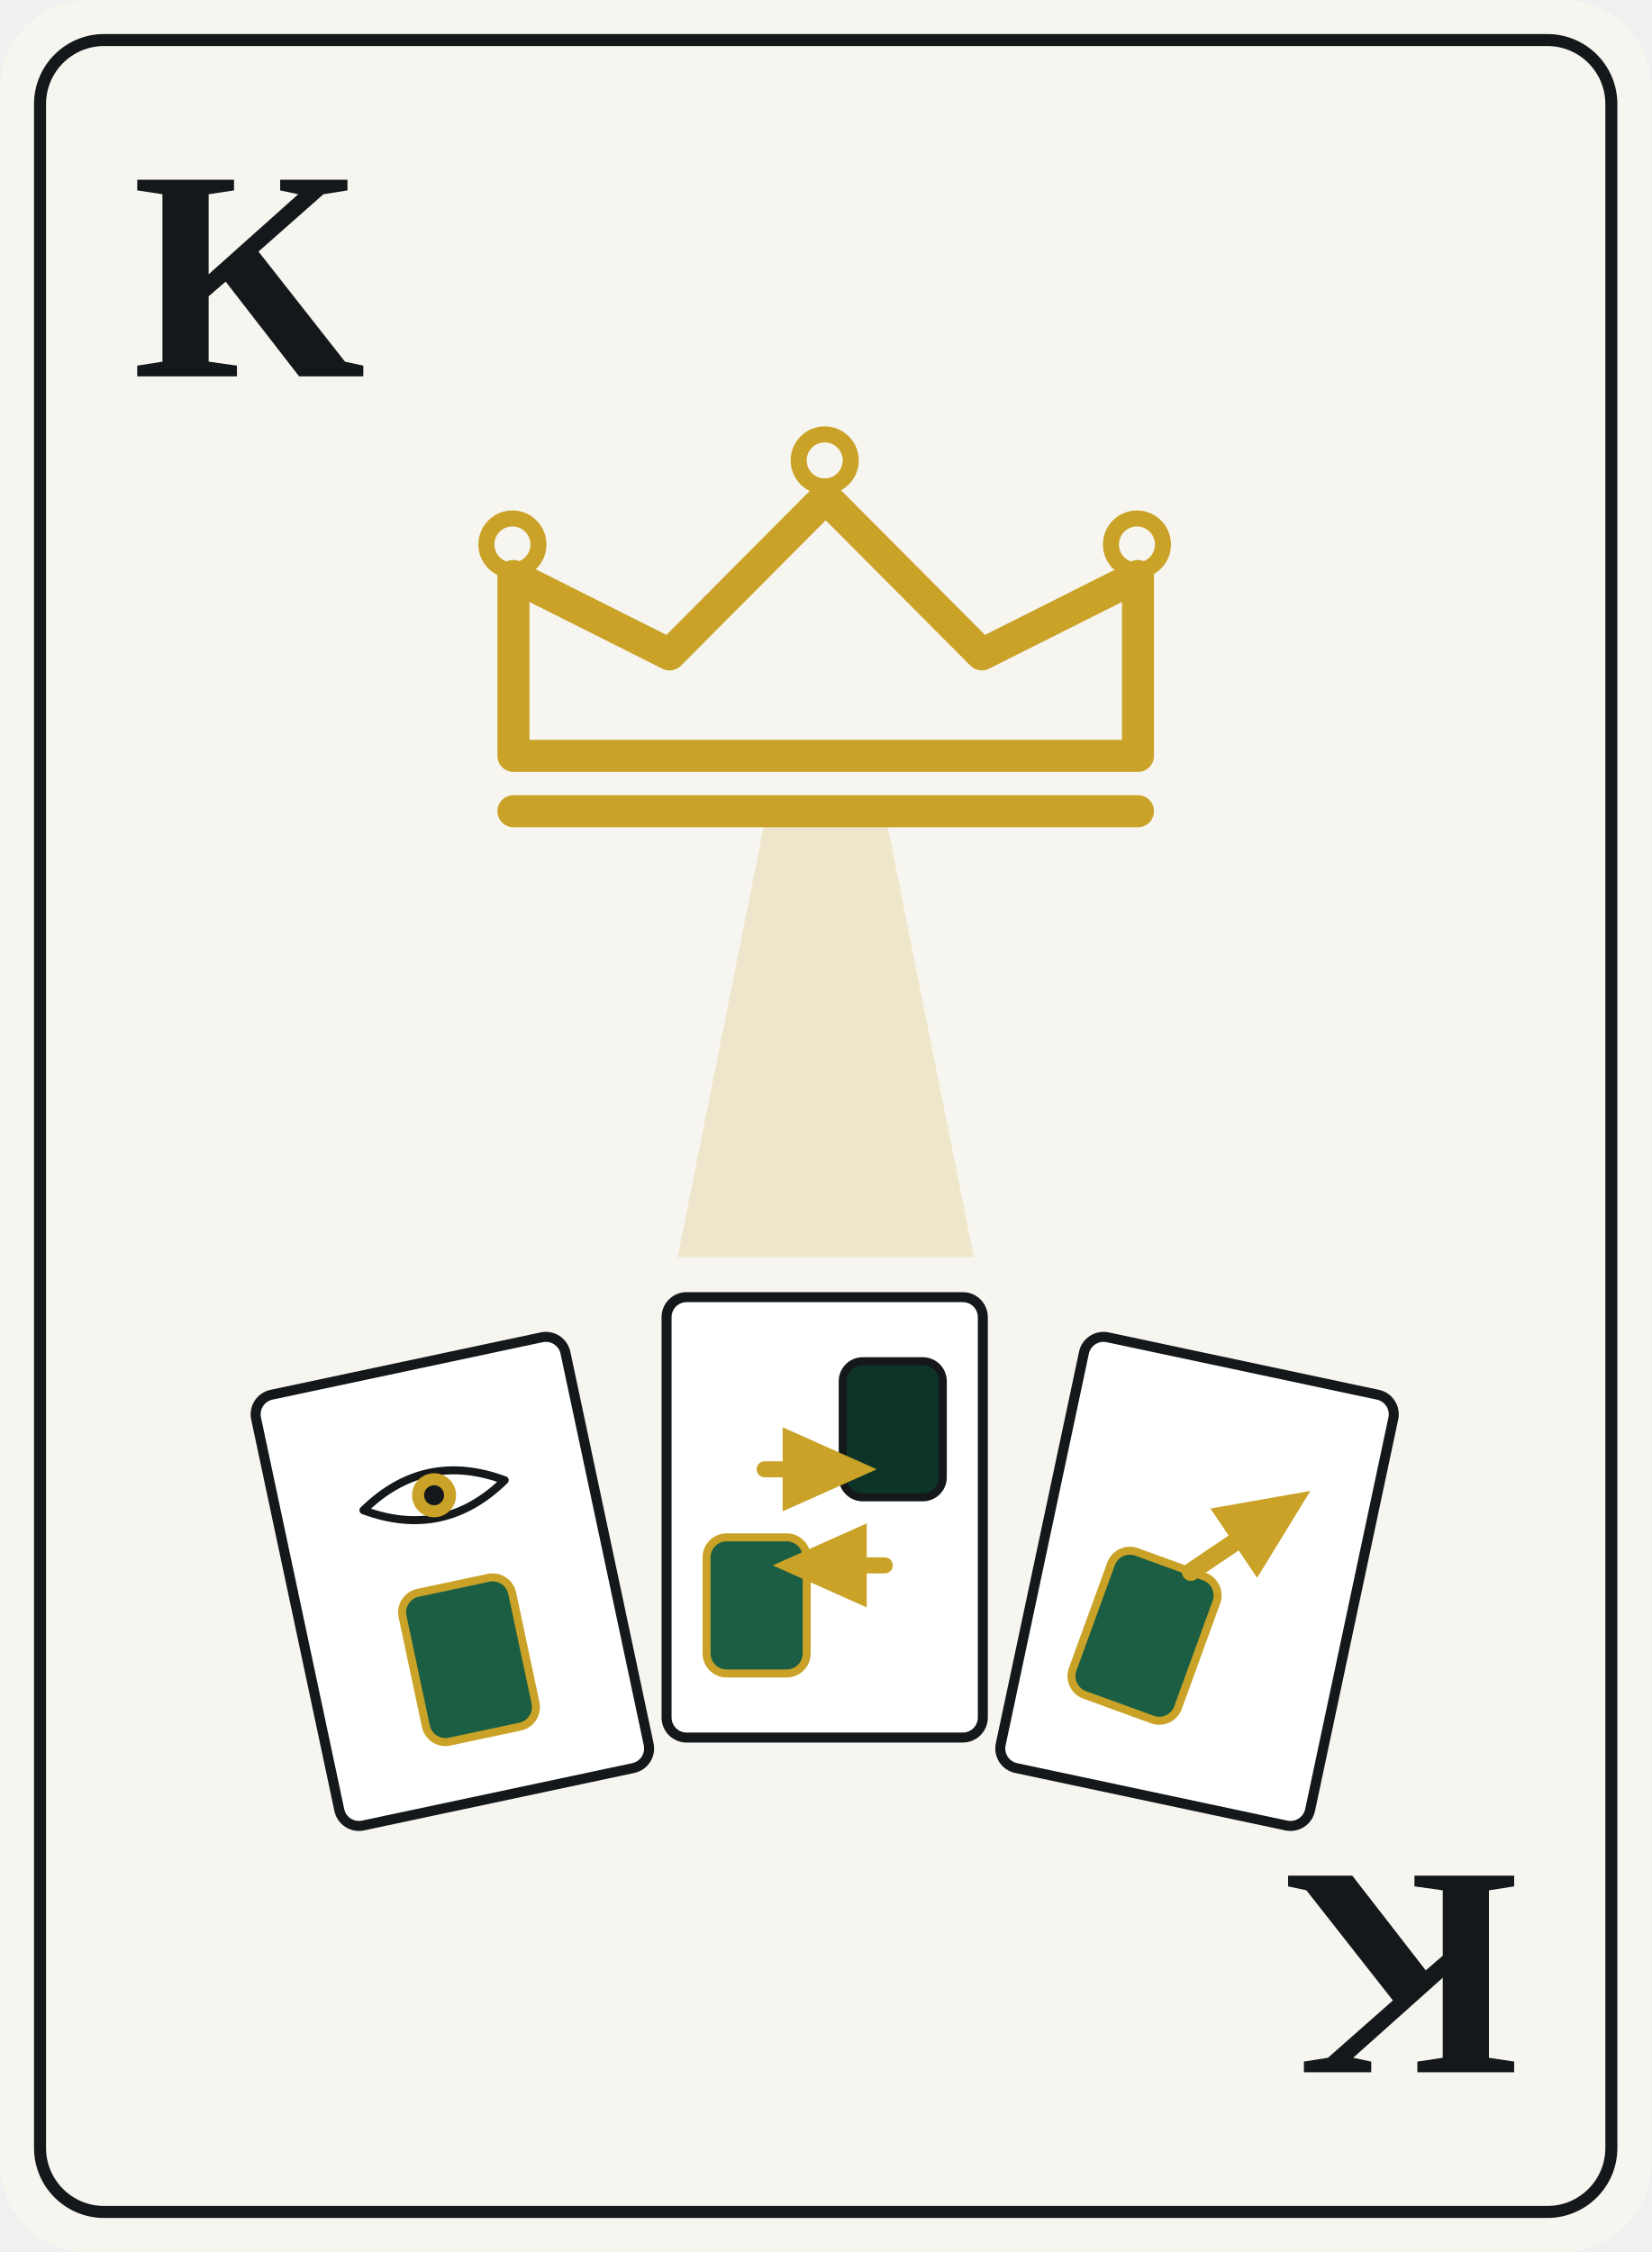
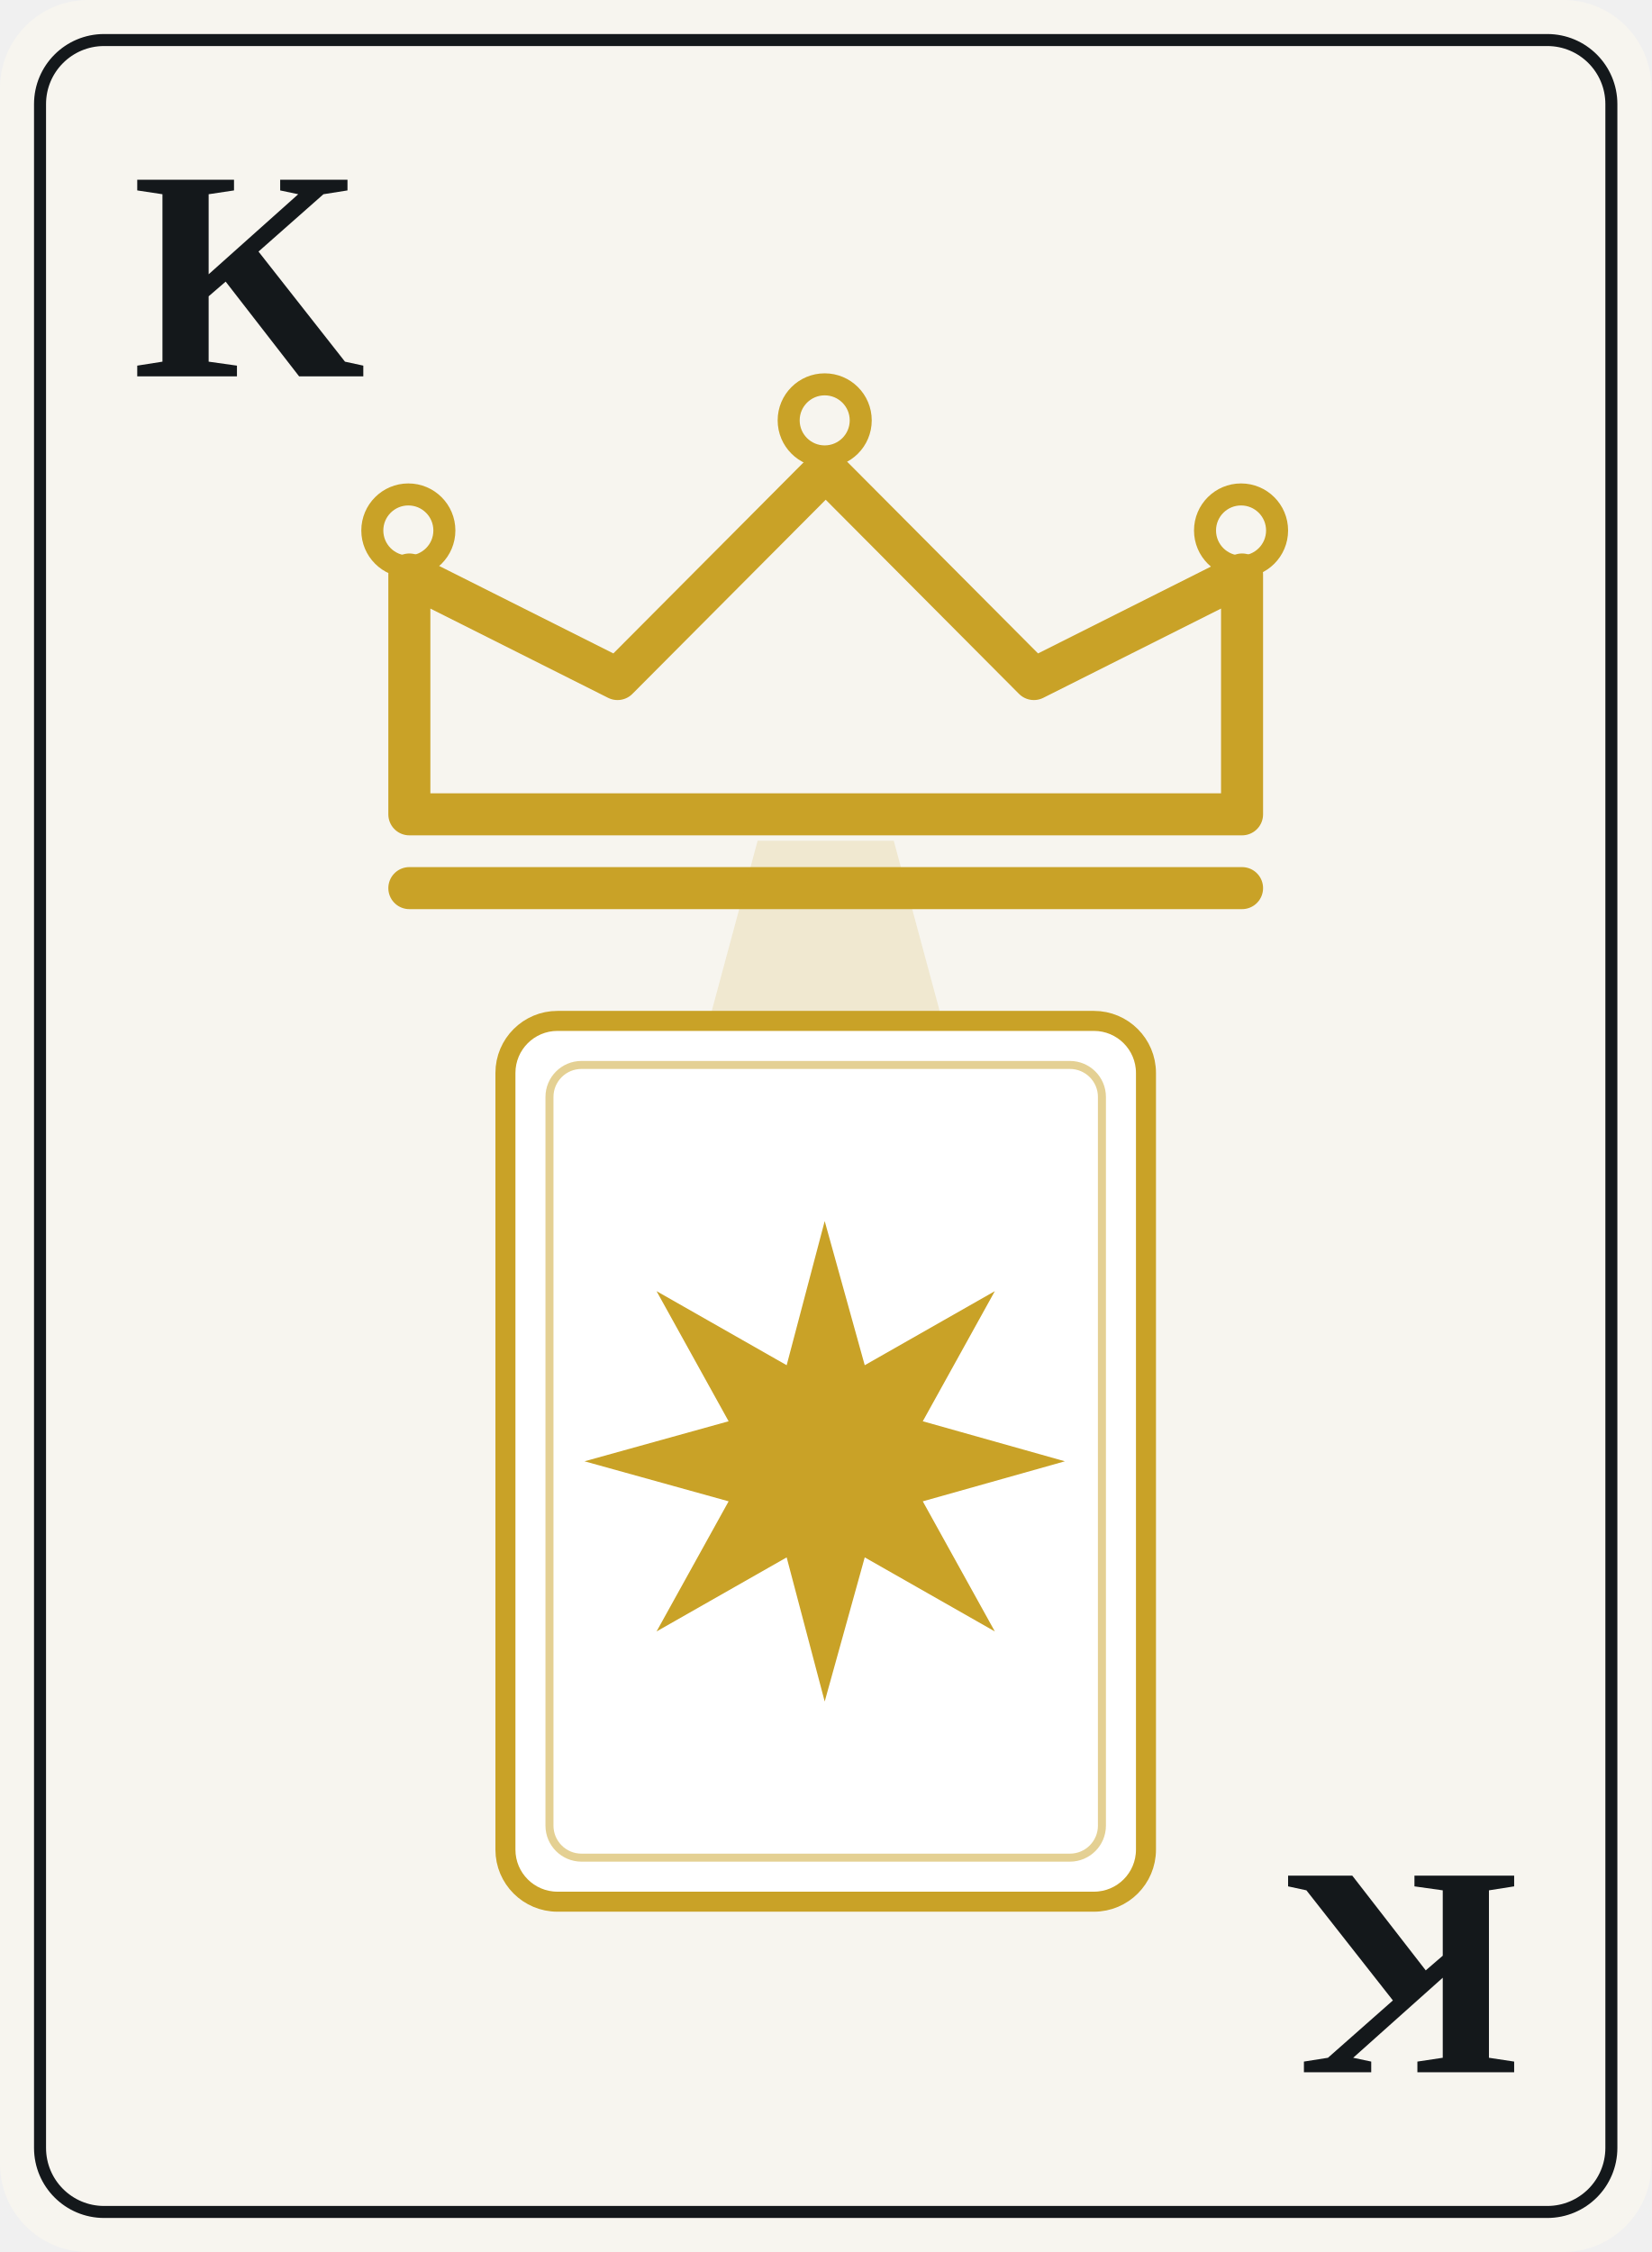
<svg xmlns="http://www.w3.org/2000/svg" viewBox="0 0 825 1125">
  <rect width="825" height="1125" rx="44" fill="#F7F5EF" />
  <rect x="20" y="20" width="785" height="1085" rx="32" fill="none" stroke="#14181B" stroke-width="6" />
  <text x="66" y="188" font-family="Georgia, 'Times New Roman', serif" font-size="150" font-weight="bold" fill="#14181B">K</text>
  <g transform="rotate(180 412.5 562.5)">
    <text x="66" y="188" font-family="Georgia, 'Times New Roman', serif" font-size="150" font-weight="bold" fill="#14181B">K</text>
  </g>
-   <path d="M 256.5,377.6 L 256.5,287.744 L 334.5,326.912 L 412.5,248.576 L 490.5,326.912 L 568.5,287.744 L 568.5,377.6 Z" fill="none" stroke="#C9A227" stroke-width="16" stroke-linejoin="round" />
-   <line x1="256.5" y1="405.248" x2="568.5" y2="405.248" stroke="#C9A227" stroke-width="16" stroke-linecap="round" />
-   <circle cx="256" cy="272" r="13" fill="none" stroke="#C9A227" stroke-width="8" />
-   <circle cx="412" cy="230" r="13" fill="none" stroke="#C9A227" stroke-width="8" />
-   <circle cx="568" cy="272" r="13" fill="none" stroke="#C9A227" stroke-width="8" />
-   <polygon points="382.5,408 442.5,408 486.5,628 338.5,628" fill="#C9A227" opacity="0.18" />
-   <g transform="rotate(-12 226 790)">
-     <rect x="147" y="680" width="158" height="220" rx="10" fill="#FFFFFF" stroke="#14181B" stroke-width="5" opacity="1.0" />
-   </g>
-   <rect x="333" y="648" width="158" height="220" rx="10" fill="#FFFFFF" stroke="#14181B" stroke-width="5" opacity="1.0" />
-   <g transform="rotate(12 598 790)">
-     <rect x="519" y="680" width="158" height="220" rx="10" fill="#FFFFFF" stroke="#14181B" stroke-width="5" opacity="1.0" />
-   </g>
-   <g transform="rotate(-12 226 790)">
-     <rect x="198" y="792" width="56" height="76" rx="10" fill="#1B5E43" stroke="#C9A227" stroke-width="4" opacity="1.0" />
-     <path d="M 189.92,746 Q 226,723.12 262.08,746 Q 226,768.88 189.92,746 Z" fill="#FFFFFF" stroke="#14181B" stroke-width="4" stroke-linejoin="round" />
-     <circle cx="226" cy="746" r="11" fill="#C9A227" />
-     <circle cx="226" cy="746" r="5" fill="#14181B" />
-   </g>
-   <g transform="rotate(0 412 758)">
-     <rect x="353" y="768" width="50" height="68" rx="10" fill="#1B5E43" stroke="#C9A227" stroke-width="4" opacity="1.0" />
-     <rect x="421" y="680" width="50" height="68" rx="10" fill="#0E3428" stroke="#14181B" stroke-width="4" opacity="1.0" />
-     <line x1="382" y1="734" x2="404" y2="734" stroke="#C9A227" stroke-width="8" stroke-linecap="round" />
-     <polygon points="438,734 391,755 391,713" fill="#C9A227" />
-     <line x1="442" y1="782" x2="420" y2="782" stroke="#C9A227" stroke-width="8" stroke-linecap="round" />
-     <polygon points="386,782 433,761 433,803" fill="#C9A227" />
-   </g>
-   <g transform="rotate(12 598 790)">
-     <g transform="rotate(8 578 822)">
-       <rect x="550" y="784" width="56" height="76" rx="10" fill="#1B5E43" stroke="#C9A227" stroke-width="4" opacity="1.0" />
-     </g>
-     <line x1="594" y1="786" x2="620" y2="759" stroke="#C9A227" stroke-width="9" stroke-linecap="round" />
-     <polygon points="644,734 627,782 597,753" fill="#C9A227" />
-   </g>
+   <path d="M 204.5,406.8 L 204.5,286.992 L 308.5,339.216 L 412.5,234.768 L 516.5,339.216 L 620.5,286.992 L 620.5,406.8 Z" fill="none" stroke="#C9A227" stroke-width="21" stroke-linejoin="round" />
+   <line x1="204.5" y1="443.664" x2="620.5" y2="443.664" stroke="#C9A227" stroke-width="21" stroke-linecap="round" />
+   <circle cx="204" cy="265" r="18" fill="none" stroke="#C9A227" stroke-width="11" />
+   <circle cx="412" cy="210" r="18" fill="none" stroke="#C9A227" stroke-width="11" />
+   <circle cx="620" cy="265" r="18" fill="none" stroke="#C9A227" stroke-width="11" />
+   <polygon points="378.5,420 446.5,420 508.5,650 316.5,650" fill="#C9A227" opacity="0.16" />
+   <rect x="252.5" y="510" width="320" height="440" rx="26" fill="#FFFFFF" stroke="#C9A227" stroke-width="10" />
+   <rect x="274.5" y="532" width="276" height="396" rx="16" fill="none" stroke="#C9A227" stroke-width="4" opacity="0.5" />
+   <polygon points="412,610 432,682 497,645 461,710 532,730 461,750 497,815 432,778 412,850 393,778 328,815 364,750 292,730 364,710 328,645 393,682" fill="#C9A227" />
</svg>
